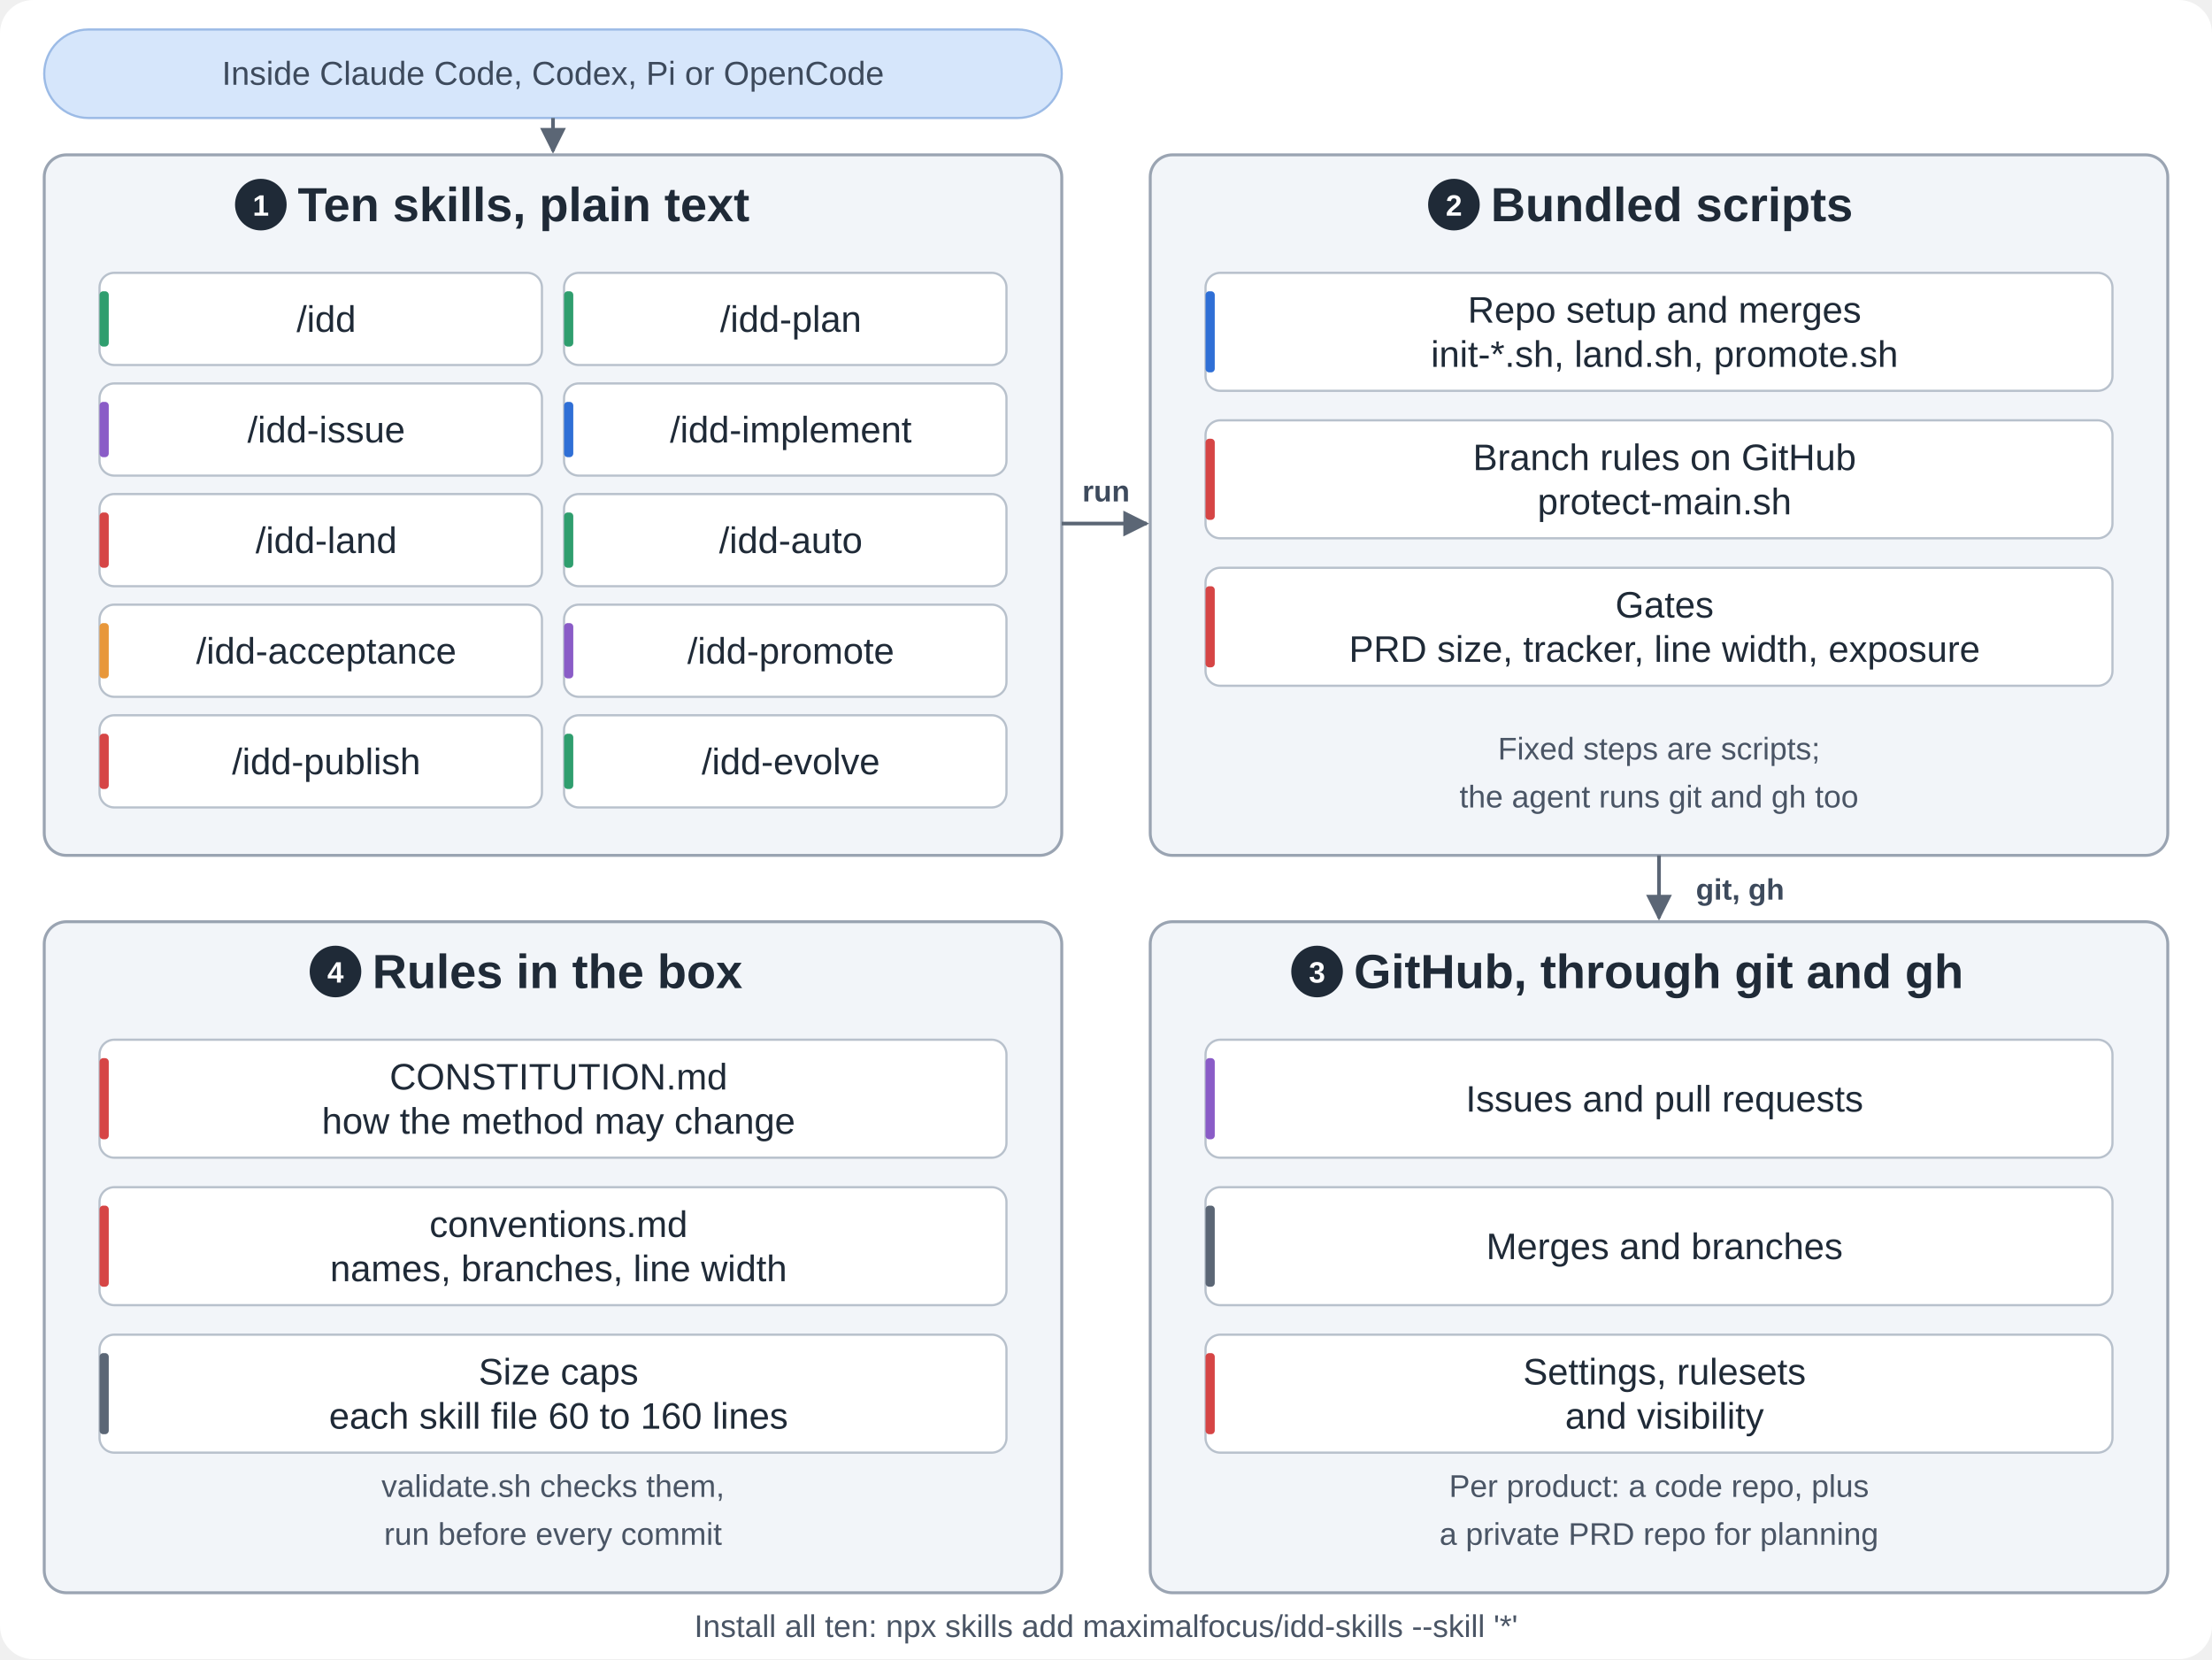
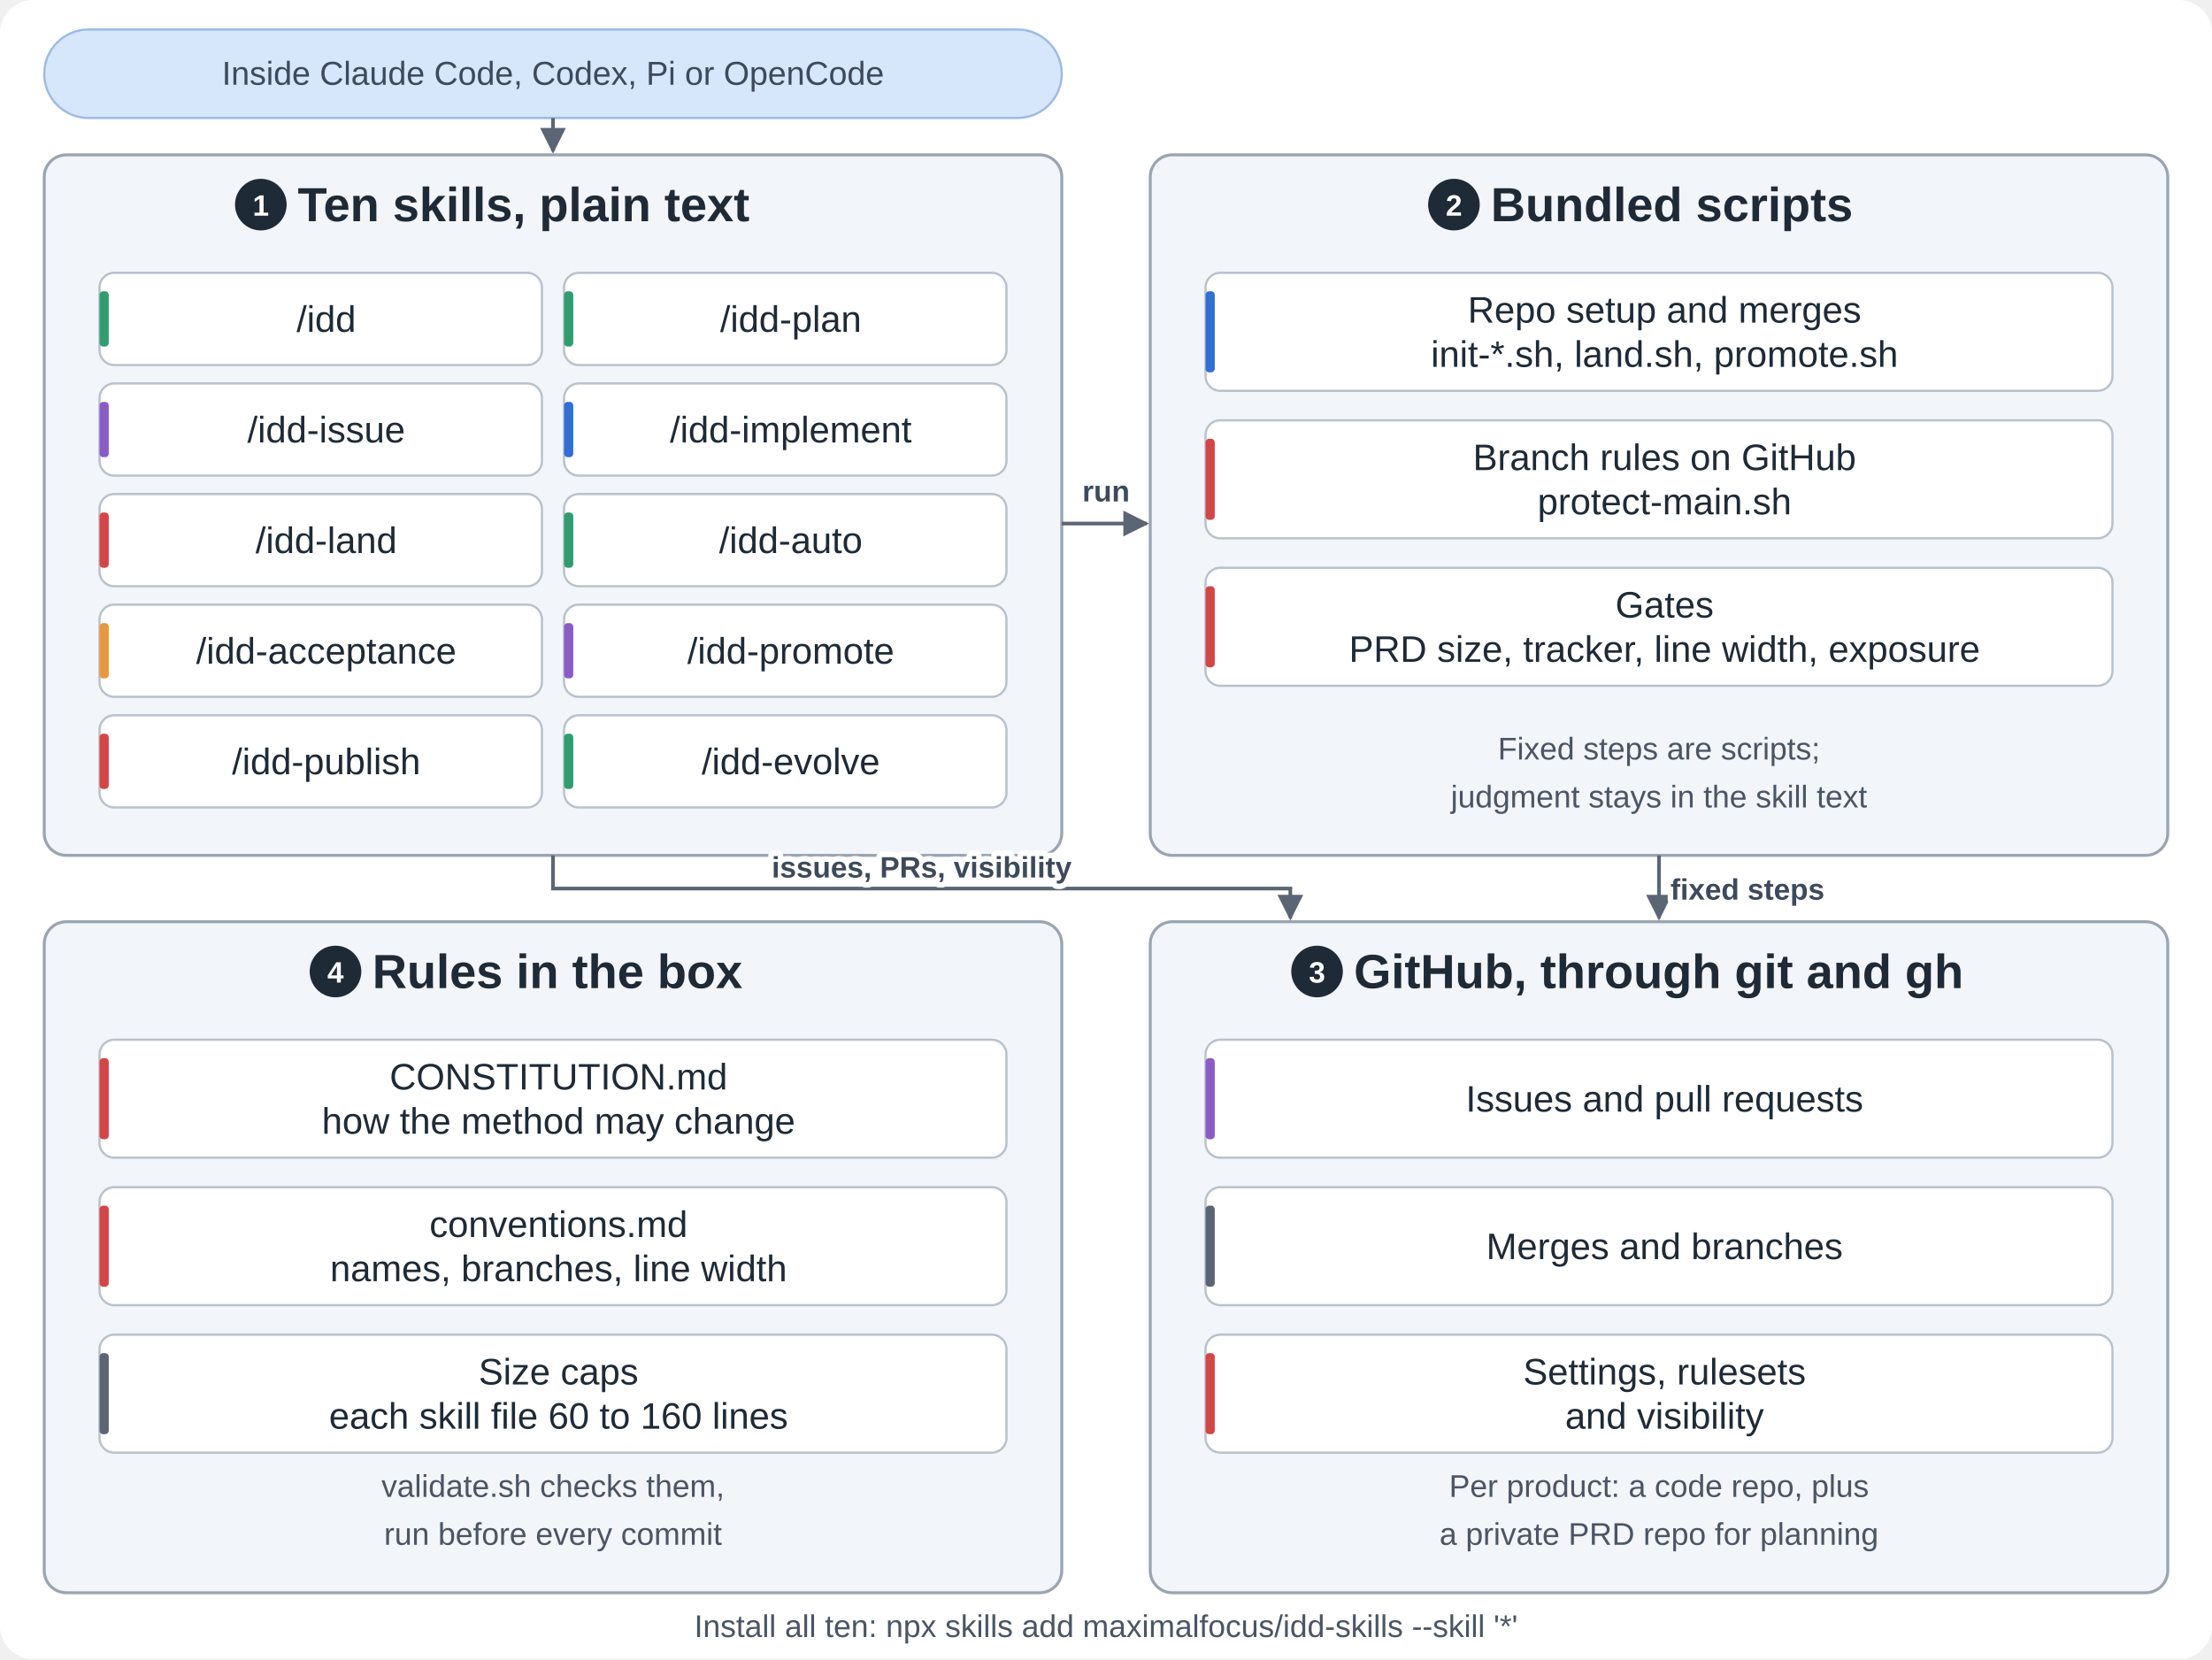
<svg xmlns="http://www.w3.org/2000/svg" viewBox="0 0 1200 900" width="1200" height="900" role="img" aria-labelledby="t d">
  <defs>
    <marker id="arr" viewBox="0 0 10 10" refX="9" refY="5" markerWidth="7" markerHeight="7" orient="auto">
      <path d="M0 0L10 5L0 10z" fill="#5b6675" />
    </marker>
    <marker id="ca" viewBox="0 0 10 10" refX="5" refY="5" markerWidth="6" markerHeight="6" orient="auto">
      <path d="M0 0L10 5L0 10z" fill="#5b6675" />
    </marker>
  </defs>
  <style>
text{font-family:-apple-system,"Helvetica Neue",Arial,"PingFang SC",sans-serif;fill:#1f2a37}
.gt{font-size:26px;font-weight:700}
.st{font-size:20px;font-weight:700}
.ag{font-size:20px}
.q{font-size:18px;fill:#3d4a5c}
.lb{font-size:17px;fill:#4a5565}
.al{font-size:16px;font-weight:600;fill:#3d4a5c;paint-order:stroke;stroke:#ffffff;stroke-width:6px;stroke-linejoin:round}
.grp{fill:#f2f5f9;stroke:#9aa4b2;stroke-width:1.6}
.sub{fill:#e8edf3;stroke:#b8c1cc;stroke-width:1.2}
.agent{fill:#ffffff;stroke:#b8c1cc;stroke-width:1.2}
.human{fill:#d6e6fb;stroke:#9cbbe6;stroke-width:1.2}
.front{fill:#dcf0e0;stroke:#9ccfa8;stroke-width:1.2}
.flow{stroke:#5b6675;stroke-width:2;fill:none;marker-end:url(#arr)}
.back{stroke-dasharray:7 5}
.cyc{stroke:#5b6675;stroke-width:2;fill:none;marker-end:url(#ca)}
.num{fill:#1f2a37}
.numt{font-size:16px;font-weight:700;fill:#ffffff}
</style>
  <rect width="1200" height="900" rx="18" fill="#ffffff" />
  <rect x="24" y="16" width="552" height="48" rx="24.0" class="human" />
  <text x="300.0" y="46.0" class="q" text-anchor="middle">Inside Claude Code, Codex, Pi or OpenCode</text>
  <path d="M300.0 64V82" class="flow" />
  <rect x="24" y="84" width="552" height="380" rx="12" class="grp" />
  <circle cx="141.5" cy="111" r="14" class="num" />
  <text x="141.5" y="117" class="numt" text-anchor="middle">1</text>
  <text x="161.5" y="120" class="gt" text-anchor="start">Ten skills, plain text</text>
  <rect x="54" y="148" width="240" height="50" rx="8" class="agent" />
  <rect x="54" y="158" width="5" height="30" rx="2" fill="#2f9e6e" />
  <text x="177.0" y="180.0" class="ag" text-anchor="middle">/idd</text>
  <rect x="306" y="148" width="240" height="50" rx="8" class="agent" />
  <rect x="306" y="158" width="5" height="30" rx="2" fill="#2f9e6e" />
  <text x="429.0" y="180.0" class="ag" text-anchor="middle">/idd-plan</text>
  <rect x="54" y="208" width="240" height="50" rx="8" class="agent" />
  <rect x="54" y="218" width="5" height="30" rx="2" fill="#8a5cc7" />
  <text x="177.0" y="240.0" class="ag" text-anchor="middle">/idd-issue</text>
  <rect x="306" y="208" width="240" height="50" rx="8" class="agent" />
  <rect x="306" y="218" width="5" height="30" rx="2" fill="#2f6fd6" />
  <text x="429.0" y="240.0" class="ag" text-anchor="middle">/idd-implement</text>
  <rect x="54" y="268" width="240" height="50" rx="8" class="agent" />
  <rect x="54" y="278" width="5" height="30" rx="2" fill="#d64545" />
  <text x="177.0" y="300.0" class="ag" text-anchor="middle">/idd-land</text>
  <rect x="306" y="268" width="240" height="50" rx="8" class="agent" />
  <rect x="306" y="278" width="5" height="30" rx="2" fill="#2f9e6e" />
  <text x="429.0" y="300.0" class="ag" text-anchor="middle">/idd-auto</text>
  <rect x="54" y="328" width="240" height="50" rx="8" class="agent" />
  <rect x="54" y="338" width="5" height="30" rx="2" fill="#e8973a" />
  <text x="177.0" y="360.0" class="ag" text-anchor="middle">/idd-acceptance</text>
  <rect x="306" y="328" width="240" height="50" rx="8" class="agent" />
  <rect x="306" y="338" width="5" height="30" rx="2" fill="#8a5cc7" />
  <text x="429.0" y="360.0" class="ag" text-anchor="middle">/idd-promote</text>
  <rect x="54" y="388" width="240" height="50" rx="8" class="agent" />
  <rect x="54" y="398" width="5" height="30" rx="2" fill="#d64545" />
  <text x="177.0" y="420.0" class="ag" text-anchor="middle">/idd-publish</text>
  <rect x="306" y="388" width="240" height="50" rx="8" class="agent" />
  <rect x="306" y="398" width="5" height="30" rx="2" fill="#2f9e6e" />
  <text x="429.0" y="420.0" class="ag" text-anchor="middle">/idd-evolve</text>
  <rect x="624" y="84" width="552" height="380" rx="12" class="grp" />
  <circle cx="788.75" cy="111" r="14" class="num" />
  <text x="788.75" y="117" class="numt" text-anchor="middle">2</text>
  <text x="808.75" y="120" class="gt" text-anchor="start">Bundled scripts</text>
  <rect x="654" y="148" width="492" height="64" rx="8" class="agent" />
  <rect x="654" y="158" width="5" height="44" rx="2" fill="#2f6fd6" />
  <text x="903.0" y="175.0" class="ag" text-anchor="middle">Repo setup and merges</text>
  <text x="903.0" y="199.0" class="ag" text-anchor="middle">init-*.sh, land.sh, promote.sh</text>
  <rect x="654" y="228" width="492" height="64" rx="8" class="agent" />
  <rect x="654" y="238" width="5" height="44" rx="2" fill="#d64545" />
  <text x="903.0" y="255.0" class="ag" text-anchor="middle">Branch rules on GitHub</text>
  <text x="903.0" y="279.0" class="ag" text-anchor="middle">protect-main.sh</text>
  <rect x="654" y="308" width="492" height="64" rx="8" class="agent" />
  <rect x="654" y="318" width="5" height="44" rx="2" fill="#d64545" />
  <text x="903.0" y="335.0" class="ag" text-anchor="middle">Gates</text>
  <text x="903.0" y="359.0" class="ag" text-anchor="middle">PRD size, tracker, line width, exposure</text>
  <text x="900.0" y="412" class="lb" text-anchor="middle">Fixed steps are scripts;</text>
-   <text x="900.0" y="438" class="lb" text-anchor="middle">the agent runs git and gh too</text>
+   <text x="900.0" y="438" class="lb" text-anchor="middle">judgment stays in the skill text</text>
  <rect x="624" y="500" width="552" height="364" rx="12" class="grp" />
  <circle cx="714.5" cy="527" r="14" class="num" />
  <text x="714.5" y="533" class="numt" text-anchor="middle">3</text>
  <text x="734.5" y="536" class="gt" text-anchor="start">GitHub, through git and gh</text>
  <rect x="654" y="564" width="492" height="64" rx="8" class="agent" />
  <rect x="654" y="574" width="5" height="44" rx="2" fill="#8a5cc7" />
  <text x="903.0" y="603.0" class="ag" text-anchor="middle">Issues and pull requests</text>
  <rect x="654" y="644" width="492" height="64" rx="8" class="agent" />
  <rect x="654" y="654" width="5" height="44" rx="2" fill="#5b6675" />
  <text x="903.0" y="683.0" class="ag" text-anchor="middle">Merges and branches</text>
  <rect x="654" y="724" width="492" height="64" rx="8" class="agent" />
  <rect x="654" y="734" width="5" height="44" rx="2" fill="#d64545" />
  <text x="903.0" y="751.0" class="ag" text-anchor="middle">Settings, rulesets</text>
  <text x="903.0" y="775.0" class="ag" text-anchor="middle">and visibility</text>
  <text x="900.0" y="812" class="lb" text-anchor="middle">Per product: a code repo, plus</text>
  <text x="900.0" y="838" class="lb" text-anchor="middle">a private PRD repo for planning</text>
  <rect x="24" y="500" width="552" height="364" rx="12" class="grp" />
  <circle cx="182.0" cy="527" r="14" class="num" />
  <text x="182.0" y="533" class="numt" text-anchor="middle">4</text>
  <text x="202.0" y="536" class="gt" text-anchor="start">Rules in the box</text>
  <rect x="54" y="564" width="492" height="64" rx="8" class="agent" />
  <rect x="54" y="574" width="5" height="44" rx="2" fill="#d64545" />
  <text x="303.0" y="591.0" class="ag" text-anchor="middle">CONSTITUTION.md</text>
  <text x="303.0" y="615.0" class="ag" text-anchor="middle">how the method may change</text>
  <rect x="54" y="644" width="492" height="64" rx="8" class="agent" />
  <rect x="54" y="654" width="5" height="44" rx="2" fill="#d64545" />
  <text x="303.0" y="671.0" class="ag" text-anchor="middle">conventions.md</text>
  <text x="303.0" y="695.0" class="ag" text-anchor="middle">names, branches, line width</text>
  <rect x="54" y="724" width="492" height="64" rx="8" class="agent" />
  <rect x="54" y="734" width="5" height="44" rx="2" fill="#5b6675" />
  <text x="303.0" y="751.0" class="ag" text-anchor="middle">Size caps</text>
  <text x="303.0" y="775.0" class="ag" text-anchor="middle">each skill file 60 to 160 lines</text>
  <text x="300.0" y="812" class="lb" text-anchor="middle">validate.sh checks them,</text>
  <text x="300.0" y="838" class="lb" text-anchor="middle">run before every commit</text>
  <path d="M576 284H622" class="flow" />
  <text x="600" y="272" class="al" text-anchor="middle">run</text>
  <path d="M900.0 464V498" class="flow" />
-   <text x="944.0" y="488" class="al" text-anchor="middle">git, gh</text>
+   <text x="948.0" y="488" class="al" text-anchor="middle">fixed steps</text>
+   <path d="M300.0 464V482H700V498" class="flow" />
+   <text x="500" y="476" class="al" text-anchor="middle">issues, PRs, visibility</text>
  <text x="600" y="888" class="lb" text-anchor="middle">Install all ten: npx skills add maximalfocus/idd-skills --skill '*'</text>
</svg>
